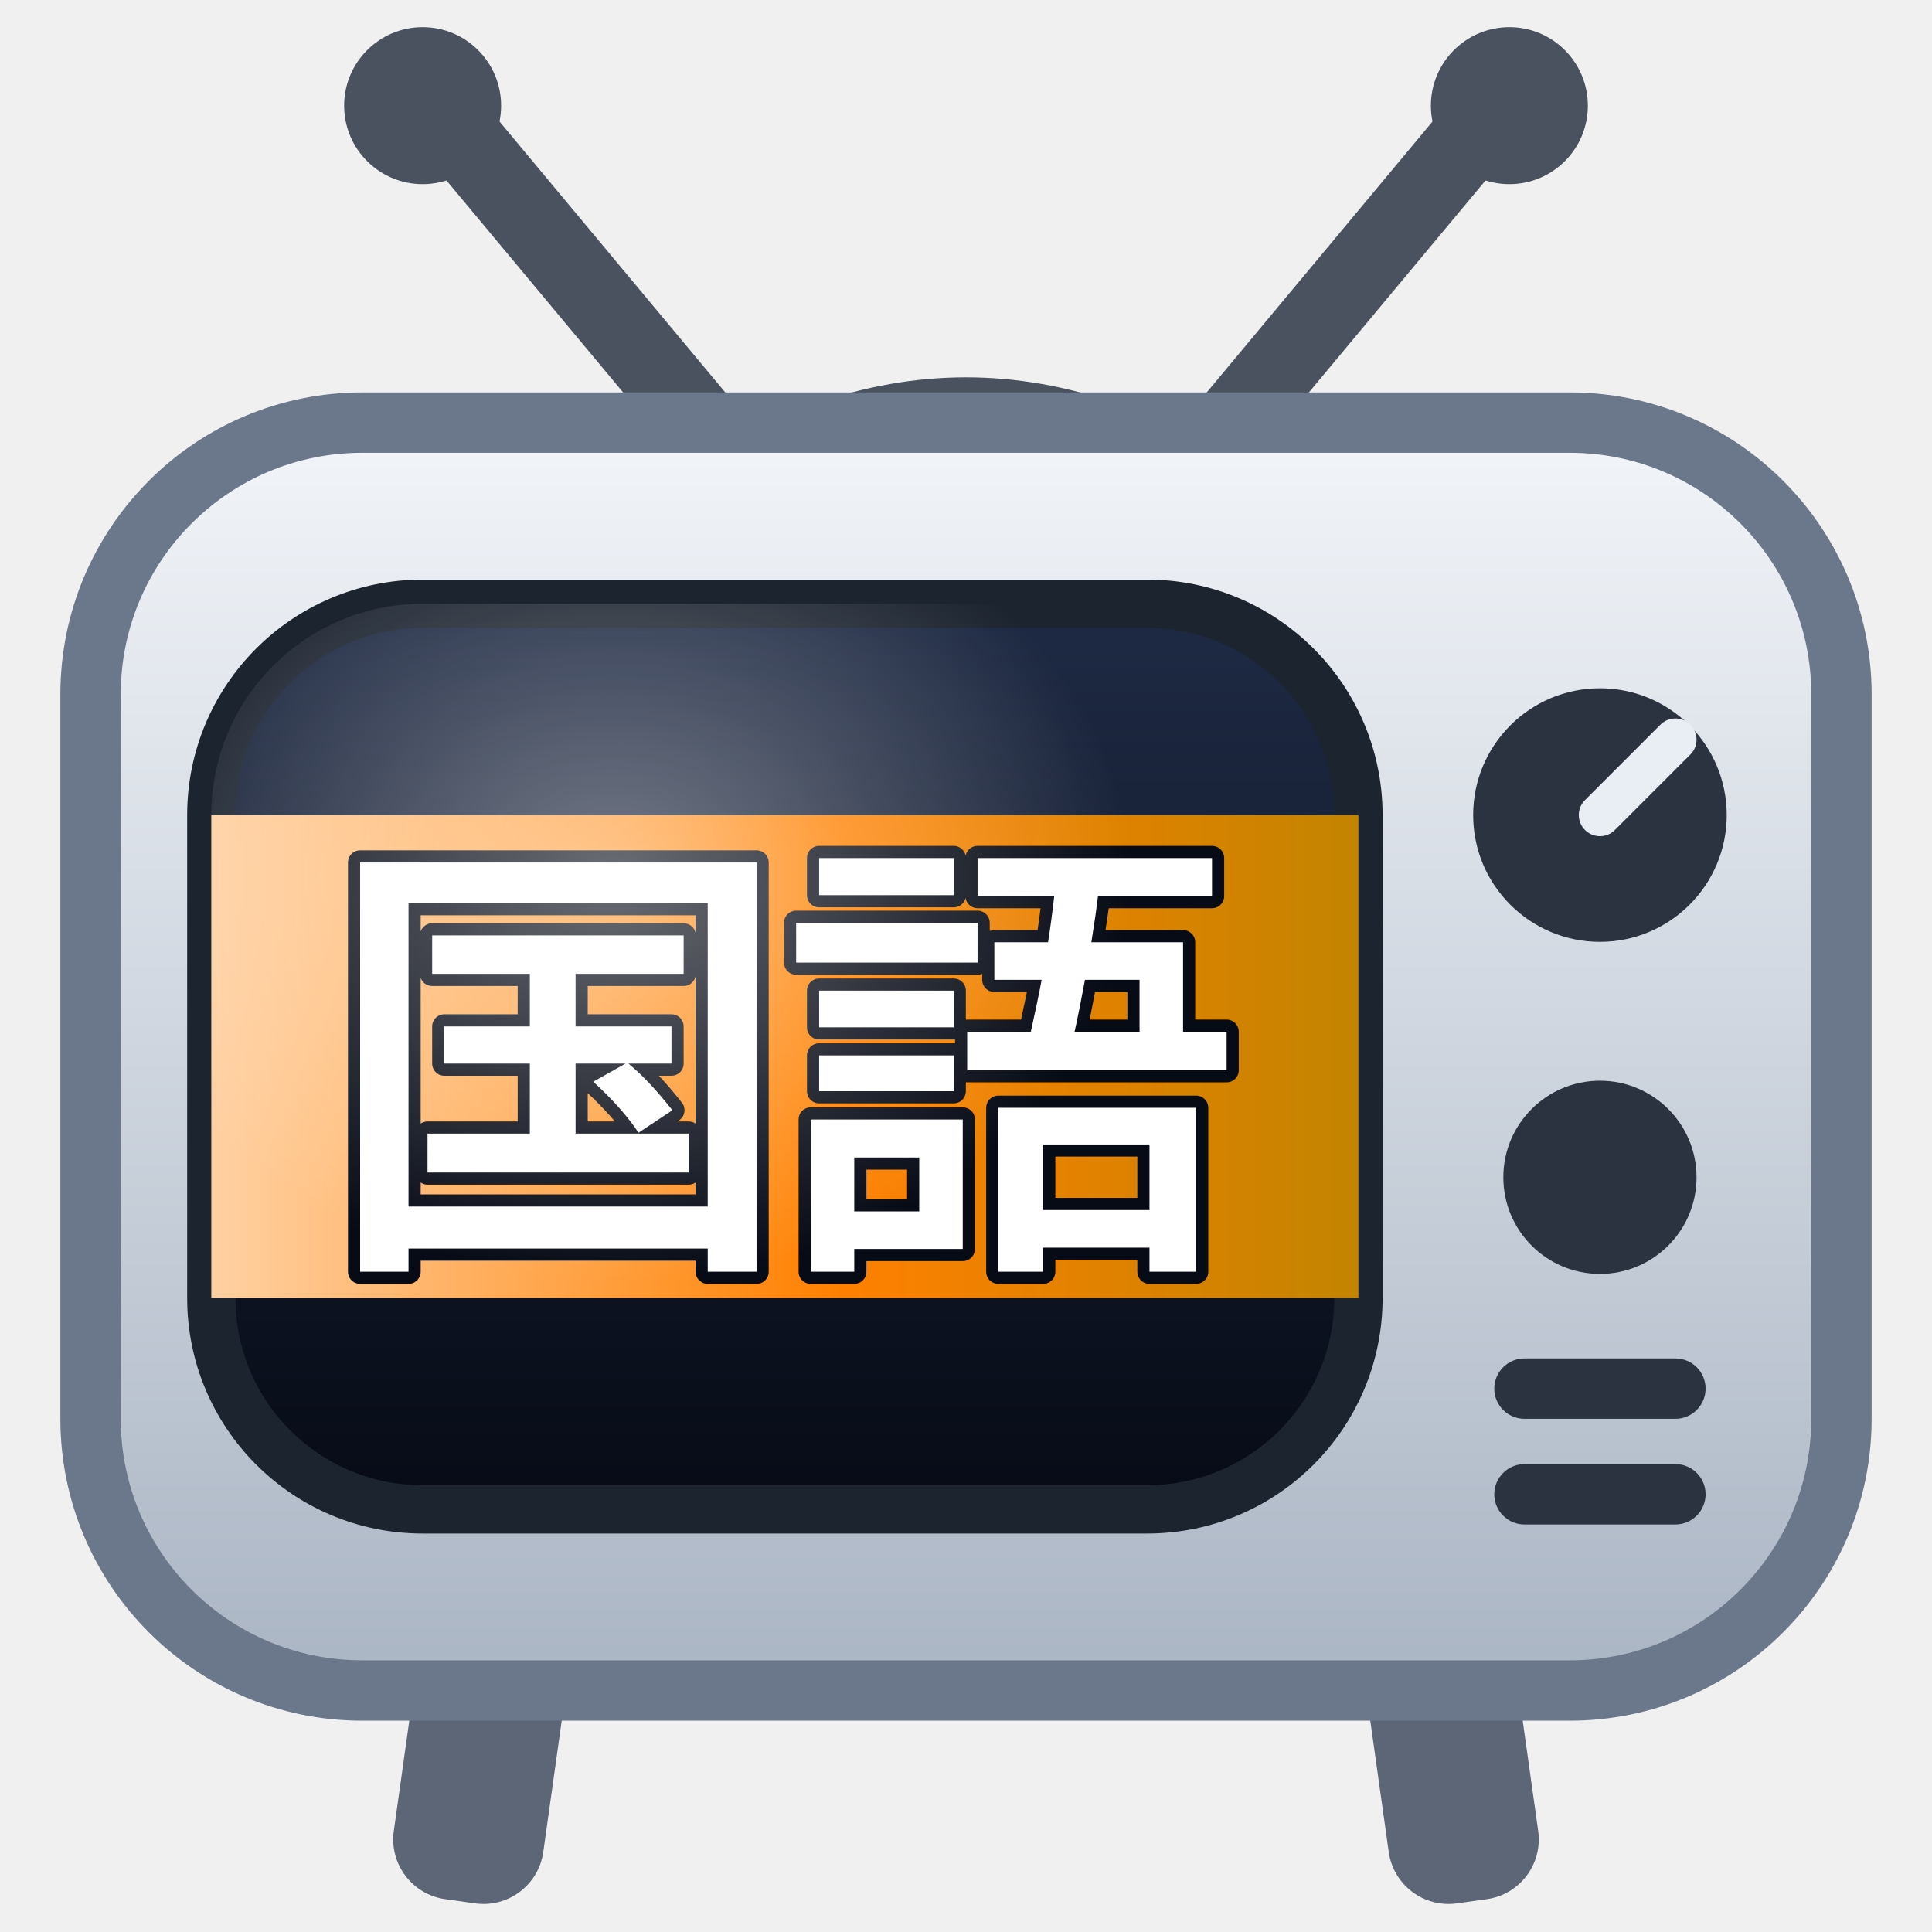
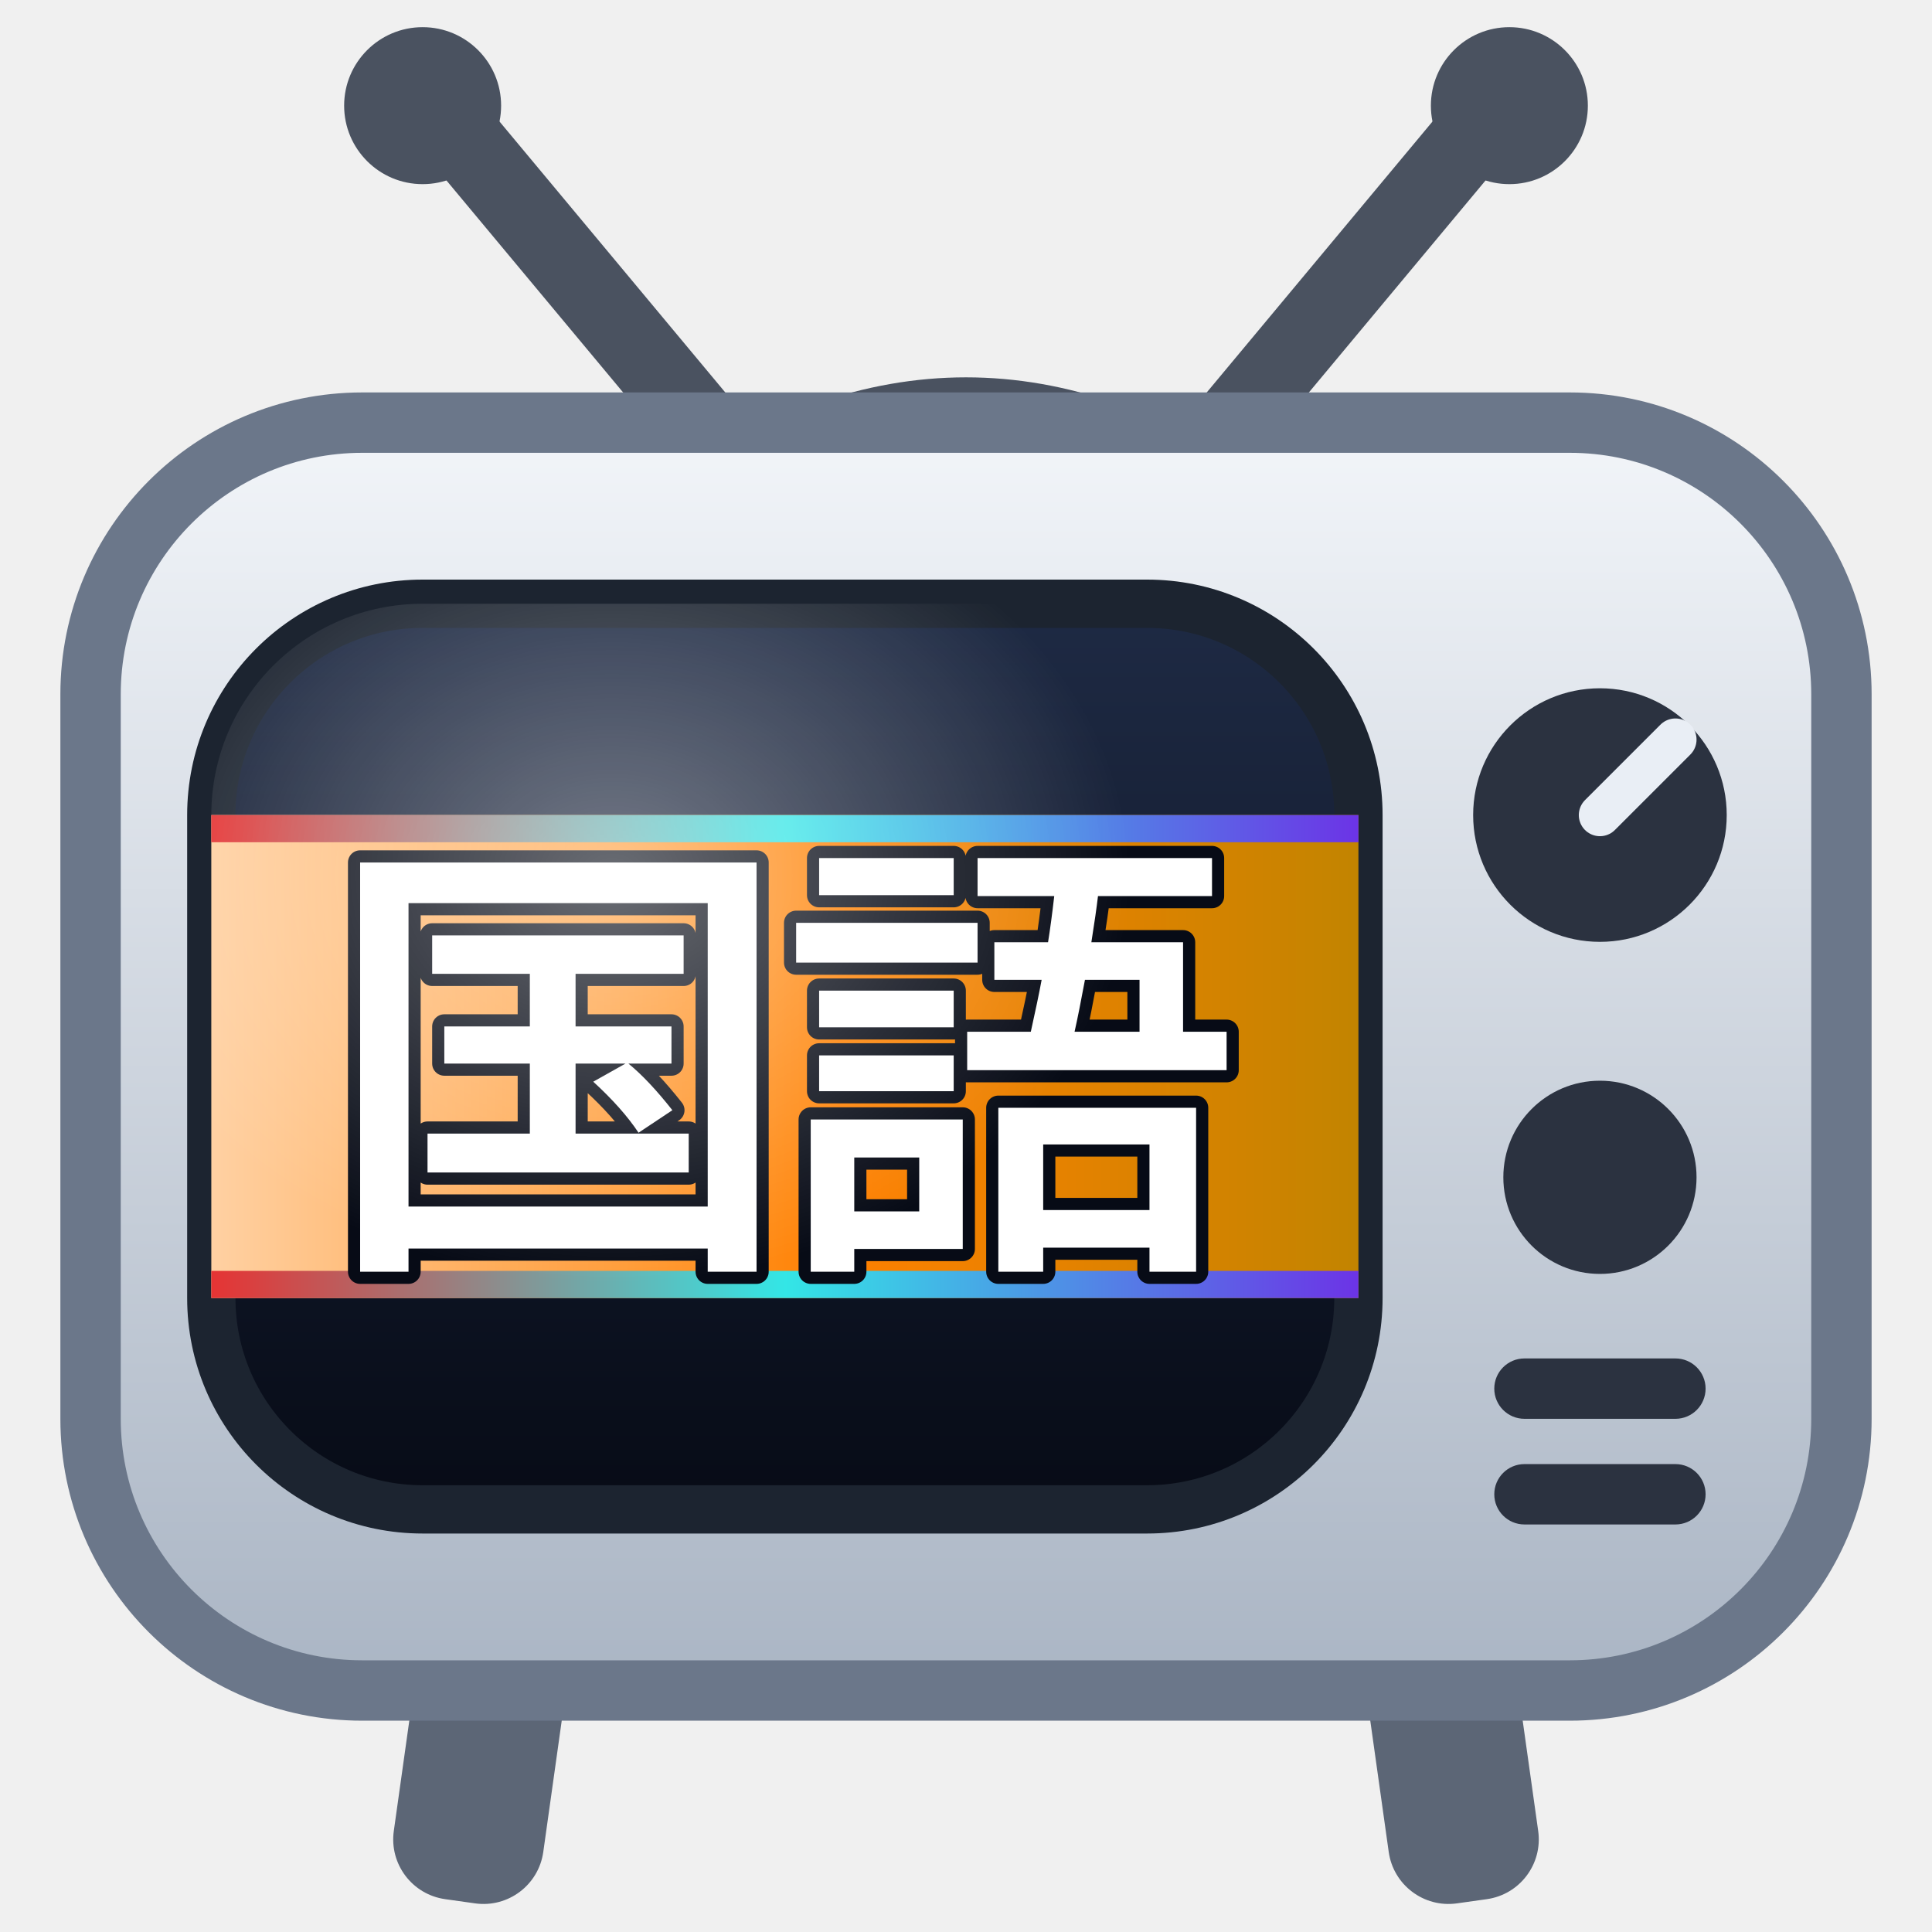
<svg xmlns="http://www.w3.org/2000/svg" viewBox="0 0 64 64">
  <defs>
    <linearGradient id="cab" x1="0" y1="0" x2="0" y2="1">
      <stop offset="0" stop-color="#F2F5F9" />
      <stop offset="1" stop-color="#AAB5C4" />
    </linearGradient>
    <linearGradient id="scr" x1="0" y1="0" x2="0" y2="1">
      <stop offset="0" stop-color="#1E2A44" />
      <stop offset="1" stop-color="#070B16" />
    </linearGradient>
    <linearGradient id="bd" x1="0" y1="0" x2="1" y2="0">
      <stop offset="0" stop-color="#FFD1A3" />
      <stop offset=".55" stop-color="#FF8000" />
      <stop offset="1" stop-color="#C28400" />
    </linearGradient>
    <clipPath id="sc">
      <rect x="7" y="20" width="38" height="30" rx="7" />
    </clipPath>
    <radialGradient id="gl" cx=".35" cy=".3" r=".9">
      <stop offset="0" stop-color="#fff" stop-opacity=".4" />
      <stop offset=".5" stop-color="#fff" stop-opacity="0" />
    </radialGradient>
+     <linearGradient id="rbl" x1="0" y1="0" x2="1" y2="0">
+       <stop offset="0" stop-color="#E63333" />
+       <stop offset=".5" stop-color="#33E6E6" />
+       <stop offset="1" stop-color="#6C33E6" />
+     </linearGradient>
  </defs>
  <path d="M24 15 L14 3 M40 15 L50 3" stroke="#4A5260" stroke-width="2.6" stroke-linecap="round" />
  <circle cx="14" cy="3.5" r="2.6" fill="#4A5260" />
  <circle cx="50" cy="3.5" r="2.6" fill="#4A5260" />
  <path d="M22 16 Q32 9 42 16 Z" fill="#4A5260" />
  <rect x="14" y="54" width="5" height="9" rx="2" fill="#5C6676" transform="rotate(8 16 54)" />
  <rect x="45" y="54" width="5" height="9" rx="2" fill="#5C6676" transform="rotate(-8 48 54)" />
  <rect x="3" y="14" width="58" height="42" rx="9" fill="url(#cab)" stroke="#6B778A" stroke-width="2" />
  <rect x="7" y="20" width="38" height="30" rx="7" fill="url(#scr)" stroke="#1C2430" stroke-width="1.6" />
  <rect x="7" y="27" width="38" height="16" fill="url(#bd)" clip-path="url(#sc)" />
+   <rect x="7" y="27" width="38" height="0.9" fill="url(#rbl)" clip-path="url(#sc)" />
+   <rect x="7" y="42.1" width="38" height="0.9" fill="url(#rbl)" clip-path="url(#sc)" />
  <path d="M1102 1153V915H1536V747H1341Q1432 673 1540 536L1387 434Q1314 544 1182 665L1328 747H1102V430H1614V254H432V430H895V747H508V915H895V1153H453V1327H1591V1153ZM1921 1657V-195H1700V-90H346V-195H127V1657ZM346 1473V100H1700V1473Z" fill="#fff" stroke="#070B16" stroke-width="110" paint-order="stroke" stroke-linejoin="round" transform="translate(11.00 40.70) scale(0.00732 -0.00732)" />
  <path d="M805 494V-92H314V-195H117V494ZM314 322V78H608V322ZM1417 1505Q1408 1428 1387 1296H1802V891H1999V717H825V891H1113Q1145 1035 1162 1126H948V1296H1191Q1205 1383 1219 1505H872V1677H1933V1505ZM1605 1126H1358Q1331 980 1311 891H1605ZM1861 547V-195H1650V-86H1169V-195H966V547ZM1169 381V84H1650V381ZM155 1677H764V1509H155ZM51 1384H872V1204H51ZM155 1077H764V911H155ZM155 784H764V622H155Z" fill="#fff" stroke="#070B16" stroke-width="110" paint-order="stroke" stroke-linejoin="round" transform="translate(26.00 40.70) scale(0.00732 -0.00732)" />
  <rect x="7" y="20" width="38" height="30" rx="7" fill="url(#gl)" />
  <circle cx="53" cy="27" r="4.2" fill="#2B3240" />
  <path d="M53 27 L55.5 24.5" stroke="#E9EEF5" stroke-width="1.4" stroke-linecap="round" />
  <circle cx="53" cy="39" r="3.2" fill="#2B3240" />
  <rect x="49.5" y="45" width="7" height="2" rx="1" fill="#2B3240" />
  <rect x="49.5" y="48.5" width="7" height="2" rx="1" fill="#2B3240" />
</svg>
